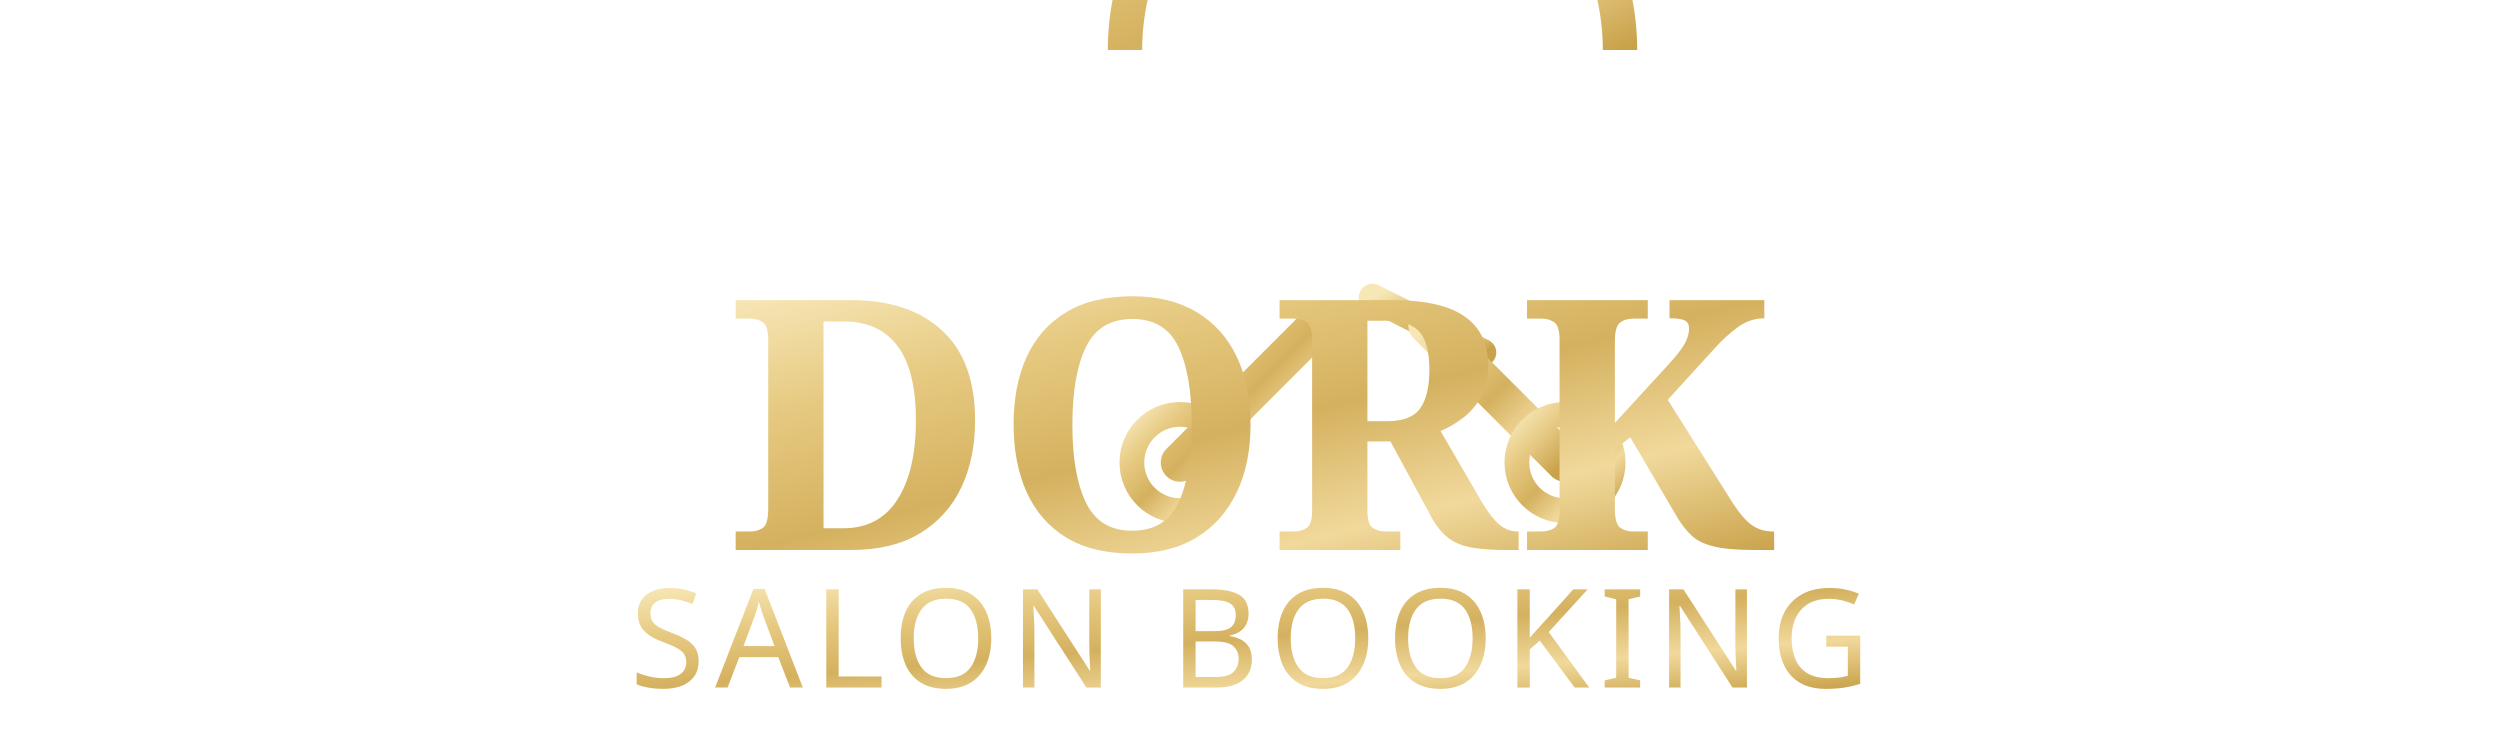
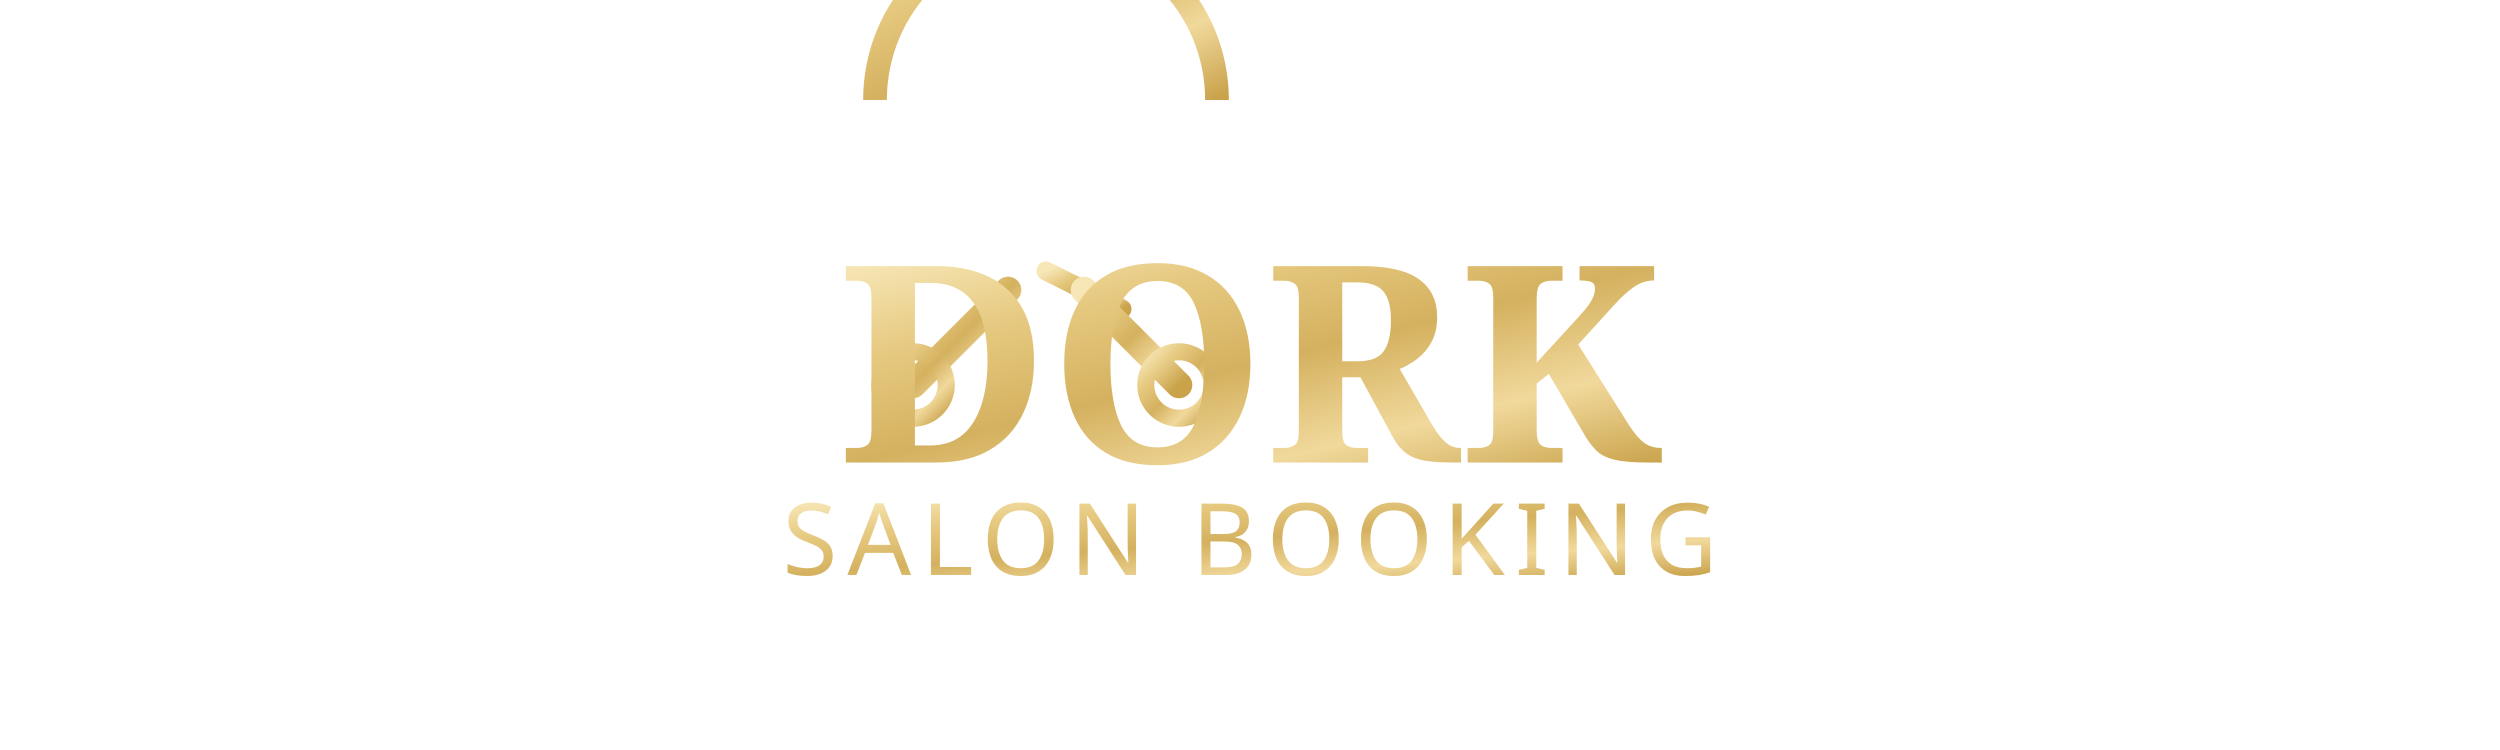
- <svg xmlns="http://www.w3.org/2000/svg" width="200" height="60" viewBox="0 0 1000 300">
+ <svg xmlns="http://www.w3.org/2000/svg" width="200" height="60" viewBox="0 0 1000 200">
  <defs>
    <linearGradient id="gold" x1="0%" y1="0%" x2="100%" y2="100%">
      <stop offset="0%" stop-color="#f7e7b7" />
      <stop offset="25%" stop-color="#e6c980" />
      <stop offset="50%" stop-color="#d4b15f" />
      <stop offset="75%" stop-color="#f1d99c" />
      <stop offset="100%" stop-color="#c9a24a" />
    </linearGradient>
  </defs>
-   <g transform="translate(450,20) scale(0.55)">
+   <g transform="translate(350,-10) scale(0.38)">
    <path d="M0 0 A180 180 0 1 1 360 0" fill="none" stroke="url(#gold)" stroke-width="25" />
    <line x1="180" y1="180" x2="180" y2="70" stroke="url(#gold)" stroke-width="20" stroke-linecap="round" />
    <line x1="180" y1="180" x2="260" y2="220" stroke="url(#gold)" stroke-width="20" stroke-linecap="round" />
    <path d="M140 200 L40 300" stroke="url(#gold)" stroke-width="28" stroke-linecap="round" />
    <circle cx="40" cy="300" r="35" fill="none" stroke="url(#gold)" stroke-width="18" />
    <path d="M220 200 L320 300" stroke="url(#gold)" stroke-width="28" stroke-linecap="round" />
    <circle cx="320" cy="300" r="35" fill="none" stroke="url(#gold)" stroke-width="18" />
  </g>
-   <text x="500" y="220" text-anchor="middle" font-family="serif" font-size="140" fill="url(#gold)" font-weight="700">
+   <text x="500" y="135" text-anchor="middle" font-family="serif" font-size="110" fill="url(#gold)" font-weight="700">
    DORK
  </text>
-   <text x="500" y="275" text-anchor="middle" font-family="sans-serif" font-size="55" fill="url(#gold)" letter-spacing="4">
+   <text x="500" y="180" text-anchor="middle" font-family="sans-serif" font-size="40" fill="url(#gold)" letter-spacing="4">
    SALON BOOKING
  </text>
</svg>
